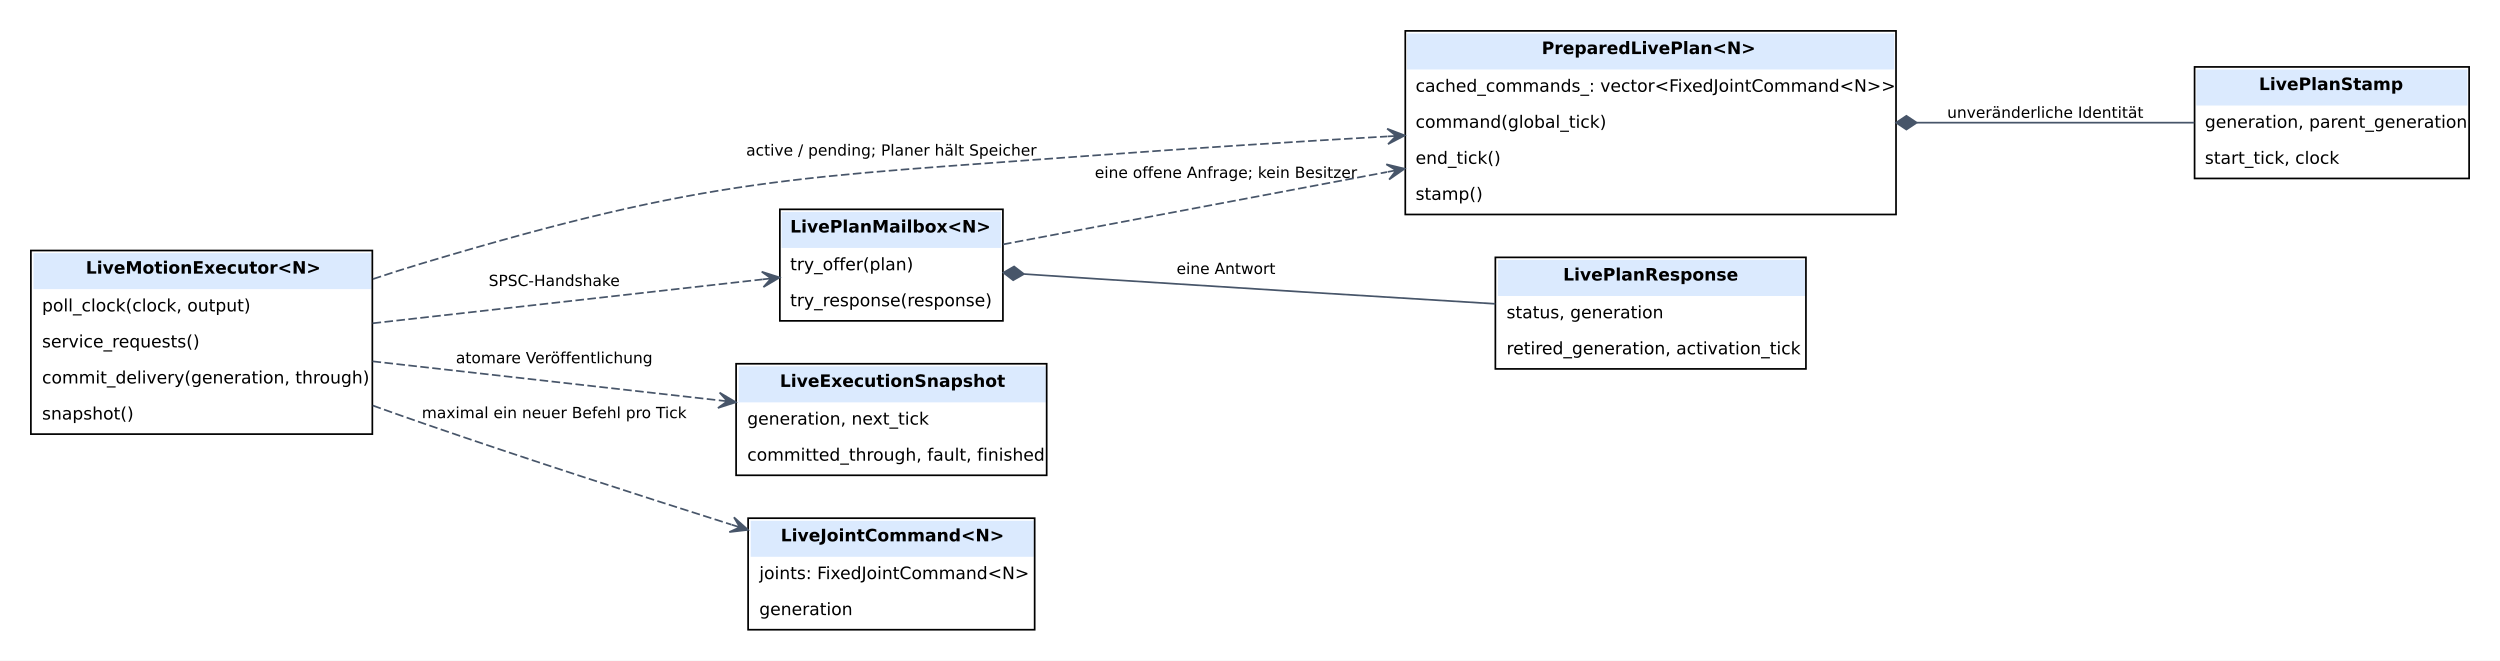
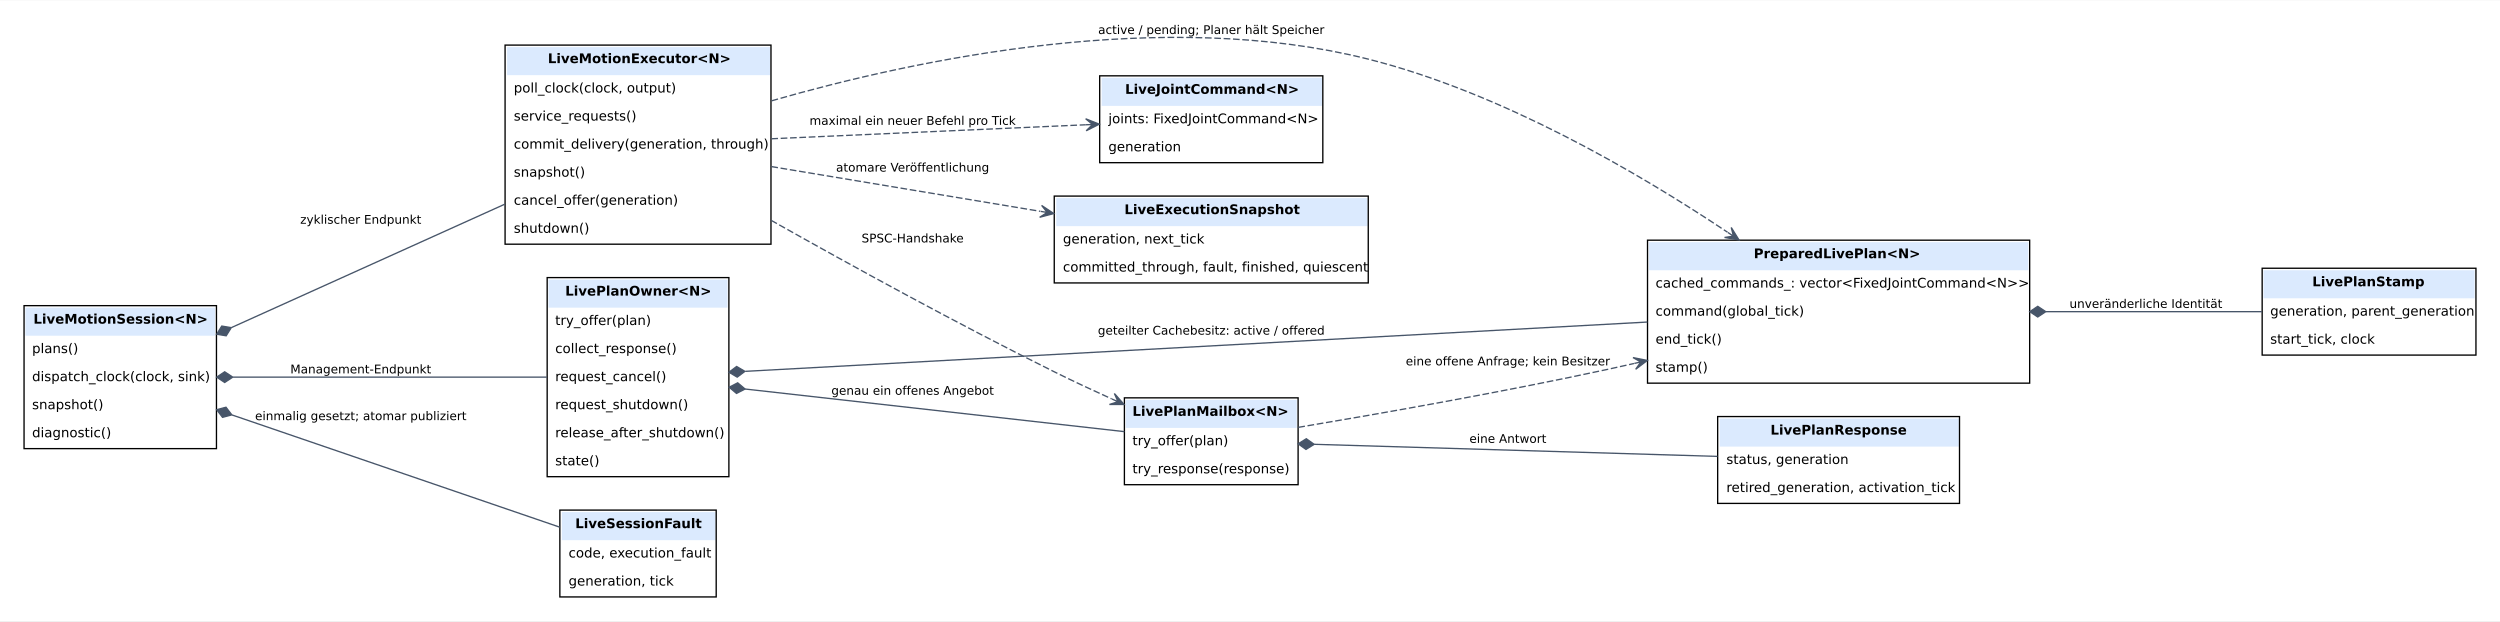
- <svg xmlns="http://www.w3.org/2000/svg" width="1457pt" height="385pt" viewBox="0.00 0.00 1457.00 385.00">
-   <g id="graph0" class="graph" transform="scale(1 1) rotate(0) translate(18 367)">
-     <polygon fill="white" stroke="transparent" points="-18,18 -18,-367 1439,-367 1439,18 -18,18" />
+ <svg xmlns="http://www.w3.org/2000/svg" width="1871pt" height="465pt" viewBox="0.00 0.00 1871.00 464.50">
+   <g id="graph0" class="graph" transform="scale(1 1) rotate(0) translate(18 446.5)">
+     <polygon fill="white" stroke="transparent" points="-18,18 -18,-446.5 1853,-446.5 1853,18 -18,18" />
    <g id="node1" class="node">
-       <polygon fill="#dbeafe" stroke="transparent" points="802,-326.5 802,-347.5 1086,-347.5 1086,-326.5 802,-326.5" />
-       <text text-anchor="start" x="880.5" y="-335.5" font-family="DejaVu Sans" font-weight="bold" font-size="10.00">PreparedLivePlan&lt;N&gt;</text>
-       <text text-anchor="start" x="807" y="-313.5" font-family="DejaVu Sans" font-size="10.00">cached_commands_: vector&lt;FixedJointCommand&lt;N&gt;&gt;</text>
-       <text text-anchor="start" x="807" y="-292.5" font-family="DejaVu Sans" font-size="10.00">command(global_tick)</text>
-       <text text-anchor="start" x="807" y="-271.5" font-family="DejaVu Sans" font-size="10.00">end_tick()</text>
-       <text text-anchor="start" x="807" y="-250.5" font-family="DejaVu Sans" font-size="10.00">stamp()</text>
-       <polygon fill="none" stroke="black" points="801,-242 801,-349 1087,-349 1087,-242 801,-242" />
+       <polygon fill="#dbeafe" stroke="transparent" points="1216,-244.5 1216,-265.5 1500,-265.5 1500,-244.5 1216,-244.5" />
+       <text text-anchor="start" x="1294.5" y="-253.5" font-family="DejaVu Sans" font-weight="bold" font-size="10.00">PreparedLivePlan&lt;N&gt;</text>
+       <text text-anchor="start" x="1221" y="-231.5" font-family="DejaVu Sans" font-size="10.00">cached_commands_: vector&lt;FixedJointCommand&lt;N&gt;&gt;</text>
+       <text text-anchor="start" x="1221" y="-210.5" font-family="DejaVu Sans" font-size="10.00">command(global_tick)</text>
+       <text text-anchor="start" x="1221" y="-189.5" font-family="DejaVu Sans" font-size="10.00">end_tick()</text>
+       <text text-anchor="start" x="1221" y="-168.5" font-family="DejaVu Sans" font-size="10.00">stamp()</text>
+       <polygon fill="none" stroke="black" points="1215,-160 1215,-267 1501,-267 1501,-160 1215,-160" />
    </g>
    <g id="node2" class="node">
-       <polygon fill="#dbeafe" stroke="transparent" points="1262,-305.5 1262,-326.5 1420,-326.5 1420,-305.5 1262,-305.5" />
-       <text text-anchor="start" x="1298.5" y="-314.5" font-family="DejaVu Sans" font-weight="bold" font-size="10.00">LivePlanStamp</text>
-       <text text-anchor="start" x="1267" y="-292.5" font-family="DejaVu Sans" font-size="10.00">generation, parent_generation</text>
-       <text text-anchor="start" x="1267" y="-271.5" font-family="DejaVu Sans" font-size="10.00">start_tick, clock</text>
-       <polygon fill="none" stroke="black" points="1261,-263 1261,-328 1421,-328 1421,-263 1261,-263" />
+       <polygon fill="#dbeafe" stroke="transparent" points="1676,-223.5 1676,-244.5 1834,-244.5 1834,-223.5 1676,-223.5" />
+       <text text-anchor="start" x="1712.5" y="-232.5" font-family="DejaVu Sans" font-weight="bold" font-size="10.00">LivePlanStamp</text>
+       <text text-anchor="start" x="1681" y="-210.5" font-family="DejaVu Sans" font-size="10.00">generation, parent_generation</text>
+       <text text-anchor="start" x="1681" y="-189.5" font-family="DejaVu Sans" font-size="10.00">start_tick, clock</text>
+       <polygon fill="none" stroke="black" points="1675,-181 1675,-246 1835,-246 1835,-181 1675,-181" />
    </g>
    <g id="edge1" class="edge">
-       <path fill="none" stroke="#475569" d="M1099.14,-295.5C1154.44,-295.5 1214.51,-295.5 1260.83,-295.5" />
-       <polygon fill="#475569" stroke="#475569" points="1099.05,-295.5 1093.05,-299.5 1087.05,-295.5 1093.05,-291.5 1099.05,-295.5" />
-       <text text-anchor="middle" x="1174" y="-298.3" font-family="DejaVu Sans" font-size="9.00">unveränderliche Identität</text>
+       <path fill="none" stroke="#475569" d="M1513.14,-213.5C1568.44,-213.5 1628.51,-213.5 1674.83,-213.5" />
+       <polygon fill="#475569" stroke="#475569" points="1513.05,-213.5 1507.05,-217.5 1501.05,-213.5 1507.05,-209.5 1513.05,-213.5" />
+       <text text-anchor="middle" x="1588" y="-216.3" font-family="DejaVu Sans" font-size="9.00">unveränderliche Identität</text>
    </g>
    <g id="node3" class="node">
-       <polygon fill="#dbeafe" stroke="transparent" points="437.5,-222.5 437.5,-243.5 565.5,-243.5 565.5,-222.5 437.5,-222.5" />
-       <text text-anchor="start" x="442.5" y="-231.5" font-family="DejaVu Sans" font-weight="bold" font-size="10.00">LivePlanMailbox&lt;N&gt;</text>
-       <text text-anchor="start" x="442.5" y="-209.5" font-family="DejaVu Sans" font-size="10.00">try_offer(plan)</text>
-       <text text-anchor="start" x="442.5" y="-188.5" font-family="DejaVu Sans" font-size="10.00">try_response(response)</text>
-       <polygon fill="none" stroke="black" points="436.5,-180 436.5,-245 566.5,-245 566.5,-180 436.5,-180" />
+       <polygon fill="#dbeafe" stroke="transparent" points="824.5,-126.5 824.5,-147.5 952.5,-147.5 952.5,-126.5 824.5,-126.5" />
+       <text text-anchor="start" x="829.5" y="-135.5" font-family="DejaVu Sans" font-weight="bold" font-size="10.00">LivePlanMailbox&lt;N&gt;</text>
+       <text text-anchor="start" x="829.5" y="-113.5" font-family="DejaVu Sans" font-size="10.00">try_offer(plan)</text>
+       <text text-anchor="start" x="829.5" y="-92.5" font-family="DejaVu Sans" font-size="10.00">try_response(response)</text>
+       <polygon fill="none" stroke="black" points="823.5,-84 823.5,-149 953.5,-149 953.5,-84 823.5,-84" />
    </g>
    <g id="edge2" class="edge">
-       <path fill="none" stroke="#475569" stroke-dasharray="5,2" d="M566.55,-224.57C625.01,-235.58 713.72,-252.3 790.35,-266.74" />
-       <polygon fill="#475569" stroke="#475569" points="800.59,-268.67 789.93,-271.24 795.68,-267.74 790.76,-266.82 790.76,-266.82 790.76,-266.82 795.68,-267.74 791.6,-262.39 800.59,-268.67 800.59,-268.67" />
-       <text text-anchor="middle" x="696.5" y="-263.3" font-family="DejaVu Sans" font-size="9.00">eine offene Anfrage; kein Besitzer</text>
+       <path fill="none" stroke="#475569" stroke-dasharray="5,2" d="M953.65,-126.92C1013.87,-137 1106.35,-153.25 1186,-170.5 1192.18,-171.84 1198.49,-173.24 1204.84,-174.69" />
+       <polygon fill="#475569" stroke="#475569" points="1214.87,-177 1204.12,-179.14 1210,-175.88 1205.13,-174.76 1205.13,-174.76 1205.13,-174.76 1210,-175.88 1206.14,-170.37 1214.87,-177 1214.87,-177" />
+       <text text-anchor="middle" x="1110.5" y="-173.3" font-family="DejaVu Sans" font-size="9.00">eine offene Anfrage; kein Besitzer</text>
    </g>
    <g id="node4" class="node">
-       <polygon fill="#dbeafe" stroke="transparent" points="855,-194.5 855,-215.5 1034,-215.5 1034,-194.5 855,-194.5" />
-       <text text-anchor="start" x="893" y="-203.5" font-family="DejaVu Sans" font-weight="bold" font-size="10.00">LivePlanResponse</text>
-       <text text-anchor="start" x="860" y="-181.5" font-family="DejaVu Sans" font-size="10.00">status, generation</text>
-       <text text-anchor="start" x="860" y="-160.5" font-family="DejaVu Sans" font-size="10.00">retired_generation, activation_tick</text>
-       <polygon fill="none" stroke="black" points="853.5,-152 853.5,-217 1034.5,-217 1034.5,-152 853.5,-152" />
+       <polygon fill="#dbeafe" stroke="transparent" points="1269,-112.5 1269,-133.5 1448,-133.5 1448,-112.5 1269,-112.5" />
+       <text text-anchor="start" x="1307" y="-121.5" font-family="DejaVu Sans" font-weight="bold" font-size="10.00">LivePlanResponse</text>
+       <text text-anchor="start" x="1274" y="-99.5" font-family="DejaVu Sans" font-size="10.00">status, generation</text>
+       <text text-anchor="start" x="1274" y="-78.5" font-family="DejaVu Sans" font-size="10.00">retired_generation, activation_tick</text>
+       <polygon fill="none" stroke="black" points="1267.5,-70 1267.5,-135 1448.5,-135 1448.5,-70 1267.5,-70" />
    </g>
    <g id="edge3" class="edge">
-       <path fill="none" stroke="#475569" d="M578.91,-207.28C592.91,-206.34 607.39,-205.38 621,-204.5 699.53,-199.41 788.85,-193.88 853.46,-189.93" />
-       <polygon fill="#475569" stroke="#475569" points="578.74,-207.29 573.02,-211.69 566.76,-208.1 572.48,-203.7 578.74,-207.29" />
-       <text text-anchor="middle" x="696.5" y="-207.3" font-family="DejaVu Sans" font-size="9.00">eine Antwort</text>
+       <path fill="none" stroke="#475569" d="M965.59,-114.22C1048.15,-111.75 1179.86,-107.8 1267.37,-105.18" />
+       <polygon fill="#475569" stroke="#475569" points="965.52,-114.22 959.64,-118.4 953.52,-114.58 959.4,-110.4 965.52,-114.22" />
+       <text text-anchor="middle" x="1110.5" y="-115.3" font-family="DejaVu Sans" font-size="9.00">eine Antwort</text>
    </g>
    <g id="node5" class="node">
-       <polygon fill="#dbeafe" stroke="transparent" points="1.5,-198.5 1.5,-219.5 198.5,-219.5 198.5,-198.5 1.5,-198.5" />
-       <text text-anchor="start" x="32" y="-207.5" font-family="DejaVu Sans" font-weight="bold" font-size="10.00">LiveMotionExecutor&lt;N&gt;</text>
-       <text text-anchor="start" x="6.5" y="-185.5" font-family="DejaVu Sans" font-size="10.00">poll_clock(clock, output)</text>
-       <text text-anchor="start" x="6.5" y="-164.5" font-family="DejaVu Sans" font-size="10.00">service_requests()</text>
-       <text text-anchor="start" x="6.5" y="-143.5" font-family="DejaVu Sans" font-size="10.00">commit_delivery(generation, through)</text>
-       <text text-anchor="start" x="6.5" y="-122.5" font-family="DejaVu Sans" font-size="10.00">snapshot()</text>
-       <polygon fill="none" stroke="black" points="0,-114 0,-221 199,-221 199,-114 0,-114" />
+       <polygon fill="#dbeafe" stroke="transparent" points="361.5,-390.5 361.5,-411.5 558.5,-411.5 558.5,-390.5 361.5,-390.5" />
+       <text text-anchor="start" x="392" y="-399.5" font-family="DejaVu Sans" font-weight="bold" font-size="10.00">LiveMotionExecutor&lt;N&gt;</text>
+       <text text-anchor="start" x="366.5" y="-377.5" font-family="DejaVu Sans" font-size="10.00">poll_clock(clock, output)</text>
+       <text text-anchor="start" x="366.5" y="-356.5" font-family="DejaVu Sans" font-size="10.00">service_requests()</text>
+       <text text-anchor="start" x="366.5" y="-335.5" font-family="DejaVu Sans" font-size="10.00">commit_delivery(generation, through)</text>
+       <text text-anchor="start" x="366.5" y="-314.5" font-family="DejaVu Sans" font-size="10.00">snapshot()</text>
+       <text text-anchor="start" x="366.5" y="-293.5" font-family="DejaVu Sans" font-size="10.00">cancel_offer(generation)</text>
+       <text text-anchor="start" x="366.5" y="-272.5" font-family="DejaVu Sans" font-size="10.00">shutdown()</text>
+       <polygon fill="none" stroke="black" points="360,-264 360,-413 559,-413 559,-264 360,-264" />
    </g>
    <g id="edge4" class="edge">
-       <path fill="none" stroke="#475569" stroke-dasharray="5,2" d="M199.33,-204.36C208.97,-207.59 218.65,-210.7 228,-213.5 397.45,-264.27 444.6,-263.32 621,-276.5 676.22,-280.63 736.82,-284.4 790.4,-287.48" />
-       <polygon fill="#475569" stroke="#475569" points="800.67,-288.06 790.43,-291.99 795.68,-287.78 790.69,-287.49 790.69,-287.49 790.69,-287.49 795.68,-287.78 790.95,-283 800.67,-288.06 800.67,-288.06" />
-       <text text-anchor="middle" x="501.5" y="-276.3" font-family="DejaVu Sans" font-size="9.00">active / pending; Planer hält Speicher</text>
+       <path fill="none" stroke="#475569" stroke-dasharray="5,2" d="M559.45,-371.3C669.82,-403.03 852.98,-441.08 1006,-402.5 1105.11,-377.51 1206.68,-318.46 1274.89,-272.95" />
+       <polygon fill="#475569" stroke="#475569" points="1283.46,-267.19 1277.67,-276.51 1279.31,-269.98 1275.16,-272.77 1275.16,-272.77 1275.16,-272.77 1279.31,-269.98 1272.65,-269.04 1283.46,-267.19 1283.46,-267.19" />
+       <text text-anchor="middle" x="888.5" y="-421.3" font-family="DejaVu Sans" font-size="9.00">active / pending; Planer hält Speicher</text>
    </g>
    <g id="edge5" class="edge">
-       <path fill="none" stroke="#475569" stroke-dasharray="5,2" d="M199.12,-178.59C269.39,-186.5 362.36,-196.96 426.36,-204.16" />
-       <polygon fill="#475569" stroke="#475569" points="436.37,-205.29 425.93,-208.64 431.4,-204.73 426.43,-204.17 426.43,-204.17 426.43,-204.17 431.4,-204.73 426.94,-199.7 436.37,-205.29 436.37,-205.29" />
-       <text text-anchor="middle" x="305" y="-200.3" font-family="DejaVu Sans" font-size="9.00">SPSC-Handshake</text>
+       <path fill="none" stroke="#475569" stroke-dasharray="5,2" d="M559.05,-281.88C619.56,-247.78 699.01,-204.2 771,-168.5 784.75,-161.68 799.6,-154.74 813.94,-148.25" />
+       <polygon fill="#475569" stroke="#475569" points="823.27,-144.05 816,-152.25 818.71,-146.1 814.15,-148.15 814.15,-148.15 814.15,-148.15 818.71,-146.1 812.31,-144.05 823.27,-144.05 823.27,-144.05" />
+       <text text-anchor="middle" x="665" y="-265.3" font-family="DejaVu Sans" font-size="9.00">SPSC-Handshake</text>
    </g>
    <g id="node6" class="node">
-       <polygon fill="#dbeafe" stroke="transparent" points="412.5,-132.5 412.5,-153.5 591.5,-153.5 591.5,-132.5 412.5,-132.5" />
-       <text text-anchor="start" x="436.5" y="-141.5" font-family="DejaVu Sans" font-weight="bold" font-size="10.00">LiveExecutionSnapshot</text>
-       <text text-anchor="start" x="417.5" y="-119.5" font-family="DejaVu Sans" font-size="10.00">generation, next_tick</text>
-       <text text-anchor="start" x="417.5" y="-98.5" font-family="DejaVu Sans" font-size="10.00">committed_through, fault, finished</text>
-       <polygon fill="none" stroke="black" points="411,-90 411,-155 592,-155 592,-90 411,-90" />
+       <polygon fill="#dbeafe" stroke="transparent" points="772.5,-277.5 772.5,-298.5 1005.5,-298.5 1005.5,-277.5 772.5,-277.5" />
+       <text text-anchor="start" x="823.5" y="-286.5" font-family="DejaVu Sans" font-weight="bold" font-size="10.00">LiveExecutionSnapshot</text>
+       <text text-anchor="start" x="777.5" y="-264.5" font-family="DejaVu Sans" font-size="10.00">generation, next_tick</text>
+       <text text-anchor="start" x="777.5" y="-243.5" font-family="DejaVu Sans" font-size="10.00">committed_through, fault, finished, quiescent</text>
+       <polygon fill="none" stroke="black" points="771,-235 771,-300 1006,-300 1006,-235 771,-235" />
    </g>
    <g id="edge6" class="edge">
-       <path fill="none" stroke="#475569" stroke-dasharray="5,2" d="M199.12,-156.41C260.48,-149.5 339.14,-140.65 400.72,-133.73" />
-       <polygon fill="#475569" stroke="#475569" points="410.84,-132.59 401.4,-138.18 405.87,-133.15 400.9,-133.71 400.9,-133.71 400.9,-133.71 405.87,-133.15 400.4,-129.23 410.84,-132.59 410.84,-132.59" />
-       <text text-anchor="middle" x="305" y="-155.3" font-family="DejaVu Sans" font-size="9.00">atomare Veröffentlichung</text>
+       <path fill="none" stroke="#475569" stroke-dasharray="5,2" d="M559.27,-322.08C619.13,-312.12 696.1,-299.33 760.46,-288.62" />
+       <polygon fill="#475569" stroke="#475569" points="770.68,-286.92 761.55,-293 765.75,-287.74 760.81,-288.56 760.81,-288.56 760.81,-288.56 765.75,-287.74 760.08,-284.13 770.68,-286.92 770.68,-286.92" />
+       <text text-anchor="middle" x="665" y="-318.3" font-family="DejaVu Sans" font-size="9.00">atomare Veröffentlichung</text>
    </g>
    <g id="node7" class="node">
-       <polygon fill="#dbeafe" stroke="transparent" points="419.5,-42.5 419.5,-63.5 584.5,-63.5 584.5,-42.5 419.5,-42.5" />
-       <text text-anchor="start" x="437" y="-51.5" font-family="DejaVu Sans" font-weight="bold" font-size="10.00">LiveJointCommand&lt;N&gt;</text>
-       <text text-anchor="start" x="424.5" y="-29.5" font-family="DejaVu Sans" font-size="10.00">joints: FixedJointCommand&lt;N&gt;</text>
-       <text text-anchor="start" x="424.5" y="-8.5" font-family="DejaVu Sans" font-size="10.00">generation</text>
-       <polygon fill="none" stroke="black" points="418,0 418,-65 585,-65 585,0 418,0" />
+       <polygon fill="#dbeafe" stroke="transparent" points="806.5,-367.5 806.5,-388.5 971.5,-388.5 971.5,-367.5 806.5,-367.5" />
+       <text text-anchor="start" x="824" y="-376.5" font-family="DejaVu Sans" font-weight="bold" font-size="10.00">LiveJointCommand&lt;N&gt;</text>
+       <text text-anchor="start" x="811.5" y="-354.5" font-family="DejaVu Sans" font-size="10.00">joints: FixedJointCommand&lt;N&gt;</text>
+       <text text-anchor="start" x="811.5" y="-333.5" font-family="DejaVu Sans" font-size="10.00">generation</text>
+       <polygon fill="none" stroke="black" points="805,-325 805,-390 972,-390 972,-325 805,-325" />
    </g>
    <g id="edge7" class="edge">
-       <path fill="none" stroke="#475569" stroke-dasharray="5,2" d="M199.2,-130.67C208.91,-127.18 218.64,-123.74 228,-120.5 287.72,-99.86 355.3,-78.03 408.22,-61.27" />
-       <polygon fill="#475569" stroke="#475569" points="417.93,-58.2 409.75,-65.51 413.16,-59.71 408.39,-61.21 408.39,-61.21 408.39,-61.21 413.16,-59.71 407.04,-56.92 417.93,-58.2 417.93,-58.2" />
-       <text text-anchor="middle" x="305" y="-123.3" font-family="DejaVu Sans" font-size="9.00">maximal ein neuer Befehl pro Tick</text>
+       <path fill="none" stroke="#475569" stroke-dasharray="5,2" d="M559.27,-342.89C630.17,-346.05 725.09,-350.27 794.62,-353.37" />
+       <polygon fill="#475569" stroke="#475569" points="804.69,-353.82 794.5,-357.87 799.69,-353.59 794.7,-353.37 794.7,-353.37 794.7,-353.37 799.69,-353.59 794.9,-348.87 804.69,-353.82 804.69,-353.82" />
+       <text text-anchor="middle" x="665" y="-353.3" font-family="DejaVu Sans" font-size="9.00">maximal ein neuer Befehl pro Tick</text>
+     </g>
+     <g id="node8" class="node">
+       <polygon fill="#dbeafe" stroke="transparent" points="392.5,-216.5 392.5,-237.5 526.5,-237.5 526.5,-216.5 392.5,-216.5" />
+       <text text-anchor="start" x="405" y="-225.5" font-family="DejaVu Sans" font-weight="bold" font-size="10.00">LivePlanOwner&lt;N&gt;</text>
+       <text text-anchor="start" x="397.5" y="-203.5" font-family="DejaVu Sans" font-size="10.00">try_offer(plan)</text>
+       <text text-anchor="start" x="397.5" y="-182.5" font-family="DejaVu Sans" font-size="10.00">collect_response()</text>
+       <text text-anchor="start" x="397.5" y="-161.5" font-family="DejaVu Sans" font-size="10.00">request_cancel()</text>
+       <text text-anchor="start" x="397.5" y="-140.5" font-family="DejaVu Sans" font-size="10.00">request_shutdown()</text>
+       <text text-anchor="start" x="397.5" y="-119.5" font-family="DejaVu Sans" font-size="10.00">release_after_shutdown()</text>
+       <text text-anchor="start" x="397.5" y="-98.5" font-family="DejaVu Sans" font-size="10.00">state()</text>
+       <polygon fill="none" stroke="black" points="391.5,-90 391.5,-239 527.5,-239 527.5,-90 391.5,-90" />
+     </g>
+     <g id="edge10" class="edge">
+       <path fill="none" stroke="#475569" d="M539.86,-168.84C691.45,-177.12 1024.03,-195.3 1214.87,-205.73" />
+       <polygon fill="#475569" stroke="#475569" points="539.5,-168.82 533.29,-172.48 527.52,-168.16 533.73,-164.5 539.5,-168.82" />
+       <text text-anchor="middle" x="888.5" y="-196.3" font-family="DejaVu Sans" font-size="9.00">geteilter Cachebesitz: active / offered</text>
+     </g>
+     <g id="edge11" class="edge">
+       <path fill="none" stroke="#475569" d="M539.68,-155.6C621.53,-146.4 747.72,-132.21 823.49,-123.7" />
+       <polygon fill="#475569" stroke="#475569" points="539.61,-155.61 534.1,-160.25 527.69,-156.95 533.2,-152.3 539.61,-155.61" />
+       <text text-anchor="middle" x="665" y="-151.3" font-family="DejaVu Sans" font-size="9.00">genau ein offenes Angebot</text>
+     </g>
+     <g id="node9" class="node">
+       <polygon fill="#dbeafe" stroke="transparent" points="1,-195.5 1,-216.5 143,-216.5 143,-195.5 1,-195.5" />
+       <text text-anchor="start" x="7" y="-204.5" font-family="DejaVu Sans" font-weight="bold" font-size="10.00">LiveMotionSession&lt;N&gt;</text>
+       <text text-anchor="start" x="6" y="-182.5" font-family="DejaVu Sans" font-size="10.00">plans()</text>
+       <text text-anchor="start" x="6" y="-161.5" font-family="DejaVu Sans" font-size="10.00">dispatch_clock(clock, sink)</text>
+       <text text-anchor="start" x="6" y="-140.5" font-family="DejaVu Sans" font-size="10.00">snapshot()</text>
+       <text text-anchor="start" x="6" y="-119.5" font-family="DejaVu Sans" font-size="10.00">diagnostic()</text>
+       <polygon fill="none" stroke="black" points="0,-111 0,-218 144,-218 144,-111 0,-111" />
+     </g>
+     <g id="edge9" class="edge">
+       <path fill="none" stroke="#475569" d="M155.45,-201.71C215.29,-228.72 296.51,-265.38 359.8,-293.95" />
+       <polygon fill="#475569" stroke="#475569" points="155.09,-201.55 147.98,-202.73 144.16,-196.62 151.27,-195.44 155.09,-201.55" />
+       <text text-anchor="middle" x="252" y="-279.3" font-family="DejaVu Sans" font-size="9.00">zyklischer Endpunkt</text>
+     </g>
+     <g id="edge8" class="edge">
+       <path fill="none" stroke="#475569" d="M156.49,-164.5C226.79,-164.5 326.05,-164.5 391.31,-164.5" />
+       <polygon fill="#475569" stroke="#475569" points="156.16,-164.5 150.16,-168.5 144.16,-164.5 150.16,-160.5 156.16,-164.5" />
+       <text text-anchor="middle" x="252" y="-167.3" font-family="DejaVu Sans" font-size="9.00">Management-Endpunkt</text>
+     </g>
+     <g id="node10" class="node">
+       <polygon fill="#dbeafe" stroke="transparent" points="402.5,-42.5 402.5,-63.5 517.5,-63.5 517.5,-42.5 402.5,-42.5" />
+       <text text-anchor="start" x="412.5" y="-51.5" font-family="DejaVu Sans" font-weight="bold" font-size="10.00">LiveSessionFault</text>
+       <text text-anchor="start" x="407.5" y="-29.5" font-family="DejaVu Sans" font-size="10.00">code, execution_fault</text>
+       <text text-anchor="start" x="407.5" y="-8.5" font-family="DejaVu Sans" font-size="10.00">generation, tick</text>
+       <polygon fill="none" stroke="black" points="401,0 401,-65 518,-65 518,0 401,0" />
+     </g>
+     <g id="edge12" class="edge">
+       <path fill="none" stroke="#475569" d="M155.73,-136.17C229.62,-110.87 335.95,-74.46 400.95,-52.2" />
+       <polygon fill="#475569" stroke="#475569" points="155.51,-136.25 151.13,-141.98 144.16,-140.14 148.54,-134.41 155.51,-136.25" />
+       <text text-anchor="middle" x="252" y="-132.3" font-family="DejaVu Sans" font-size="9.00">einmalig gesetzt; atomar publiziert</text>
    </g>
  </g>
</svg>
